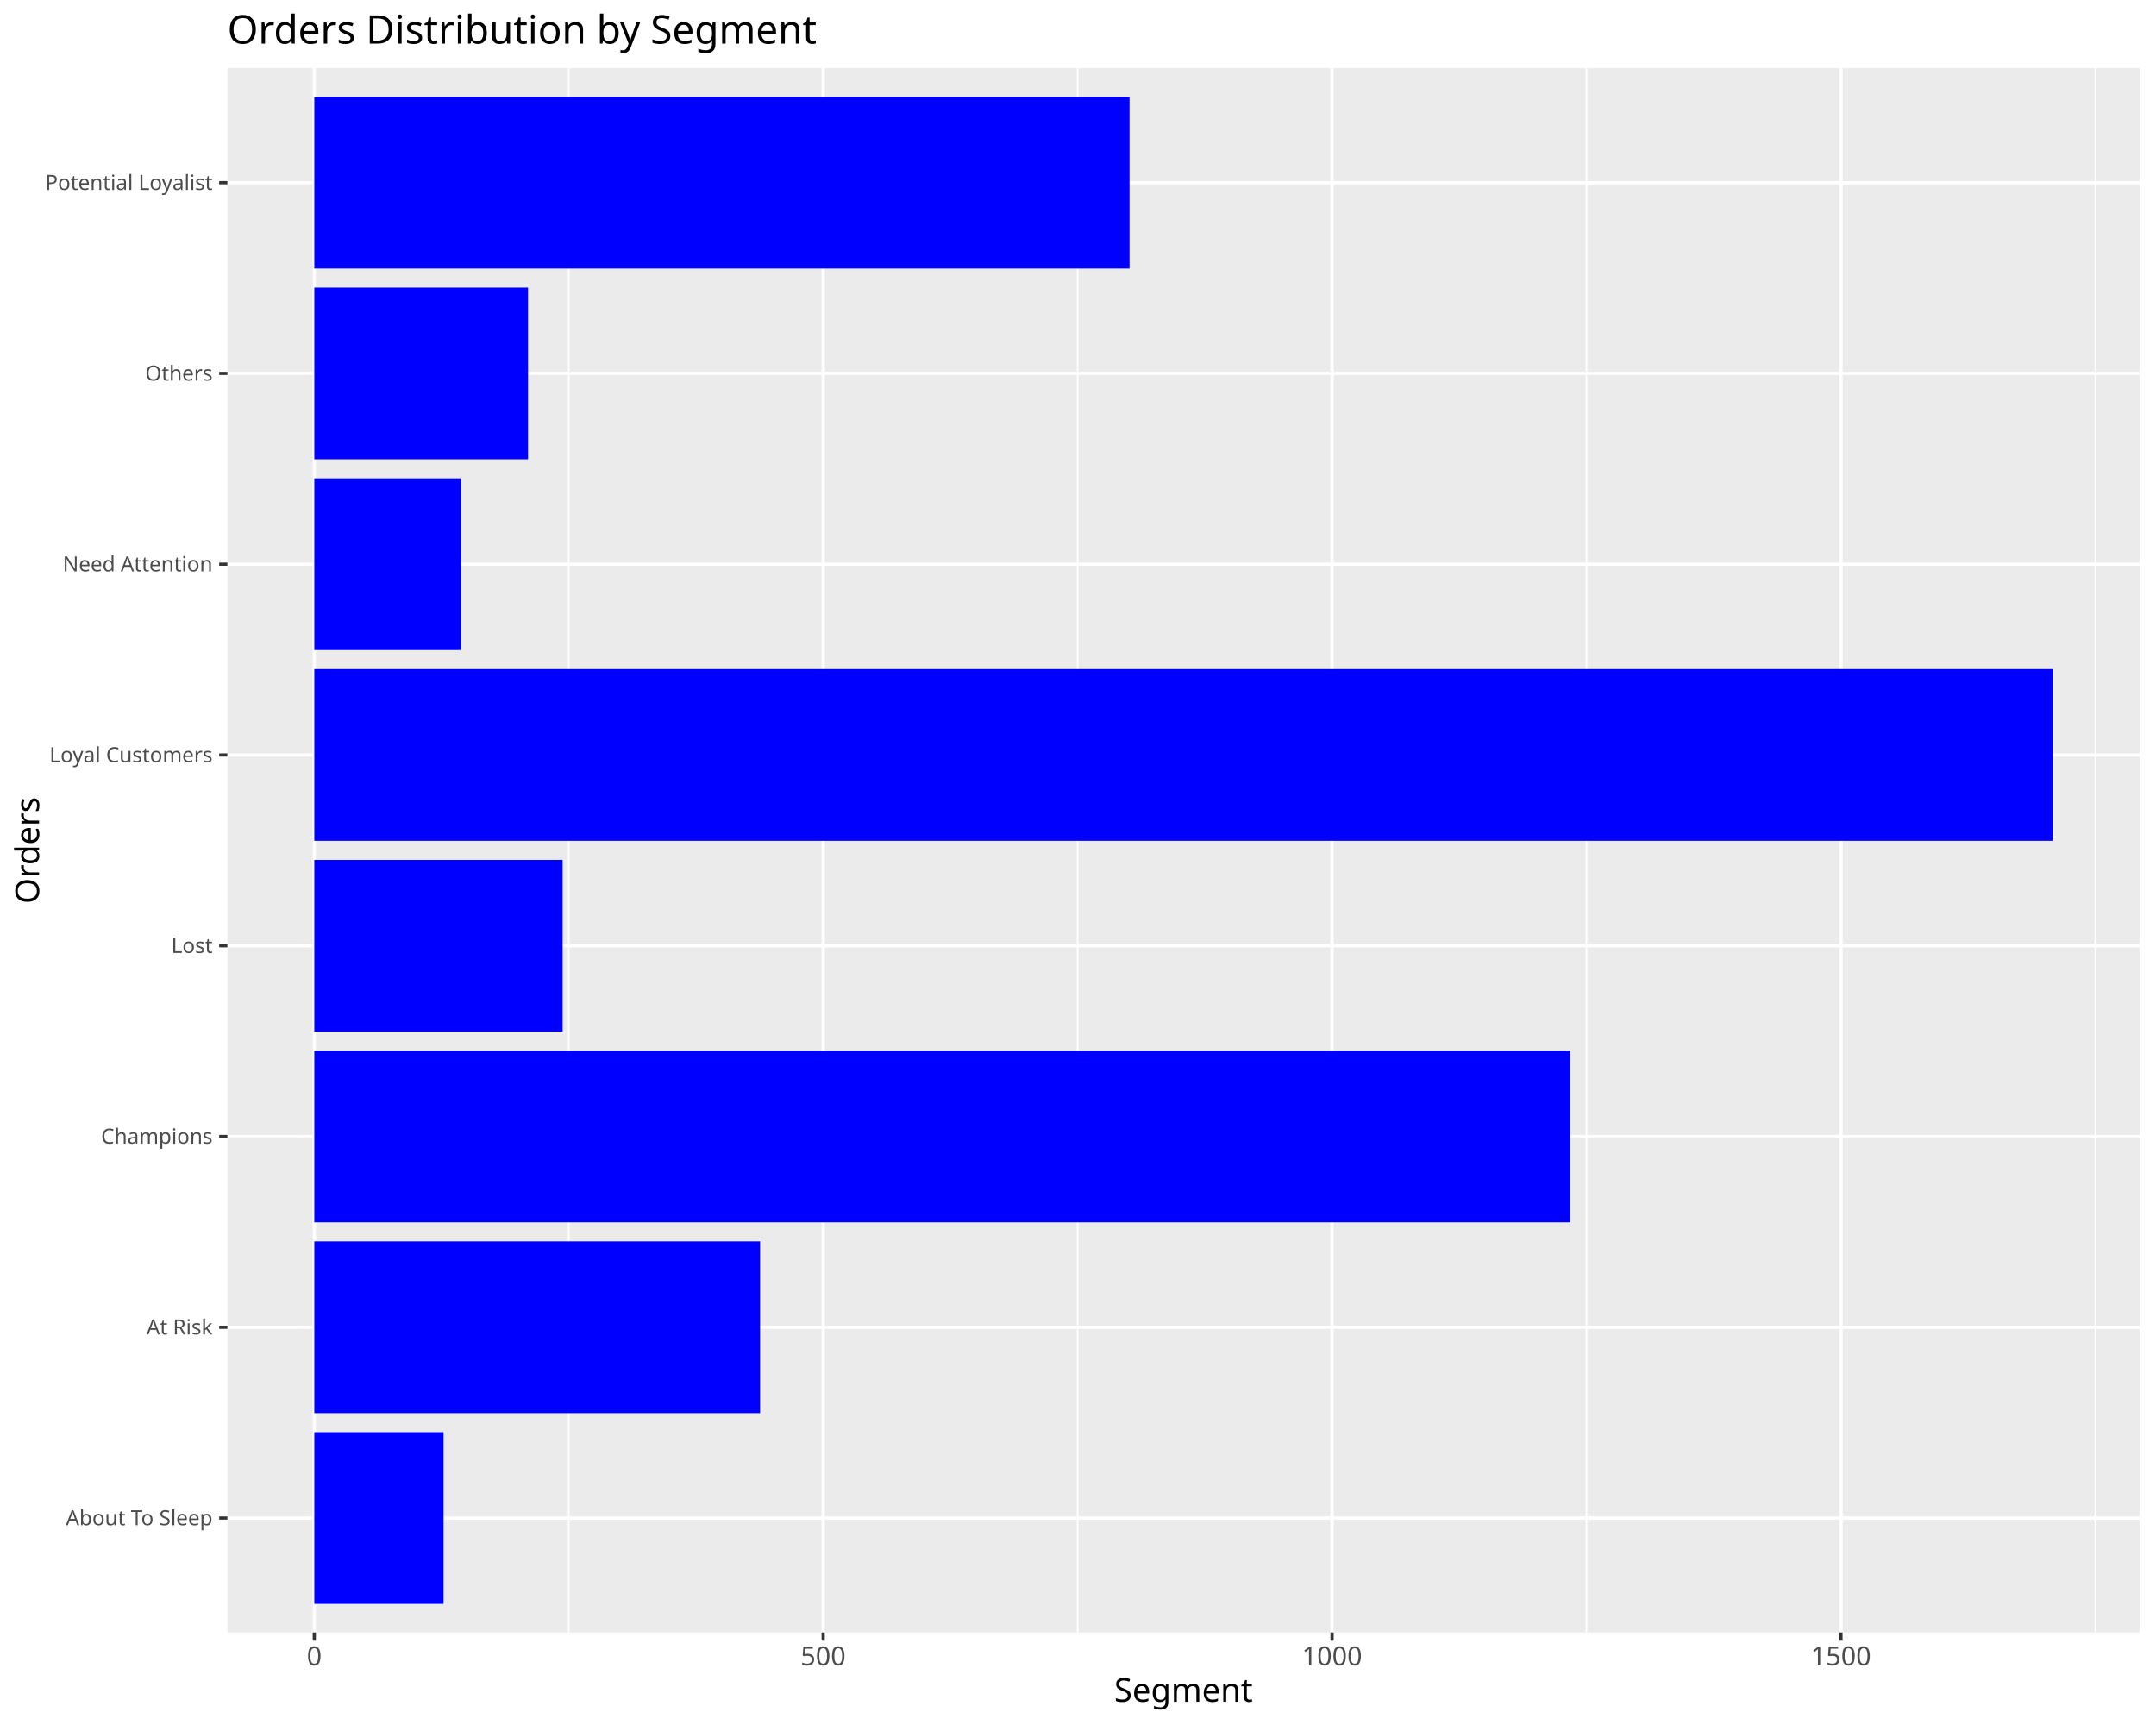
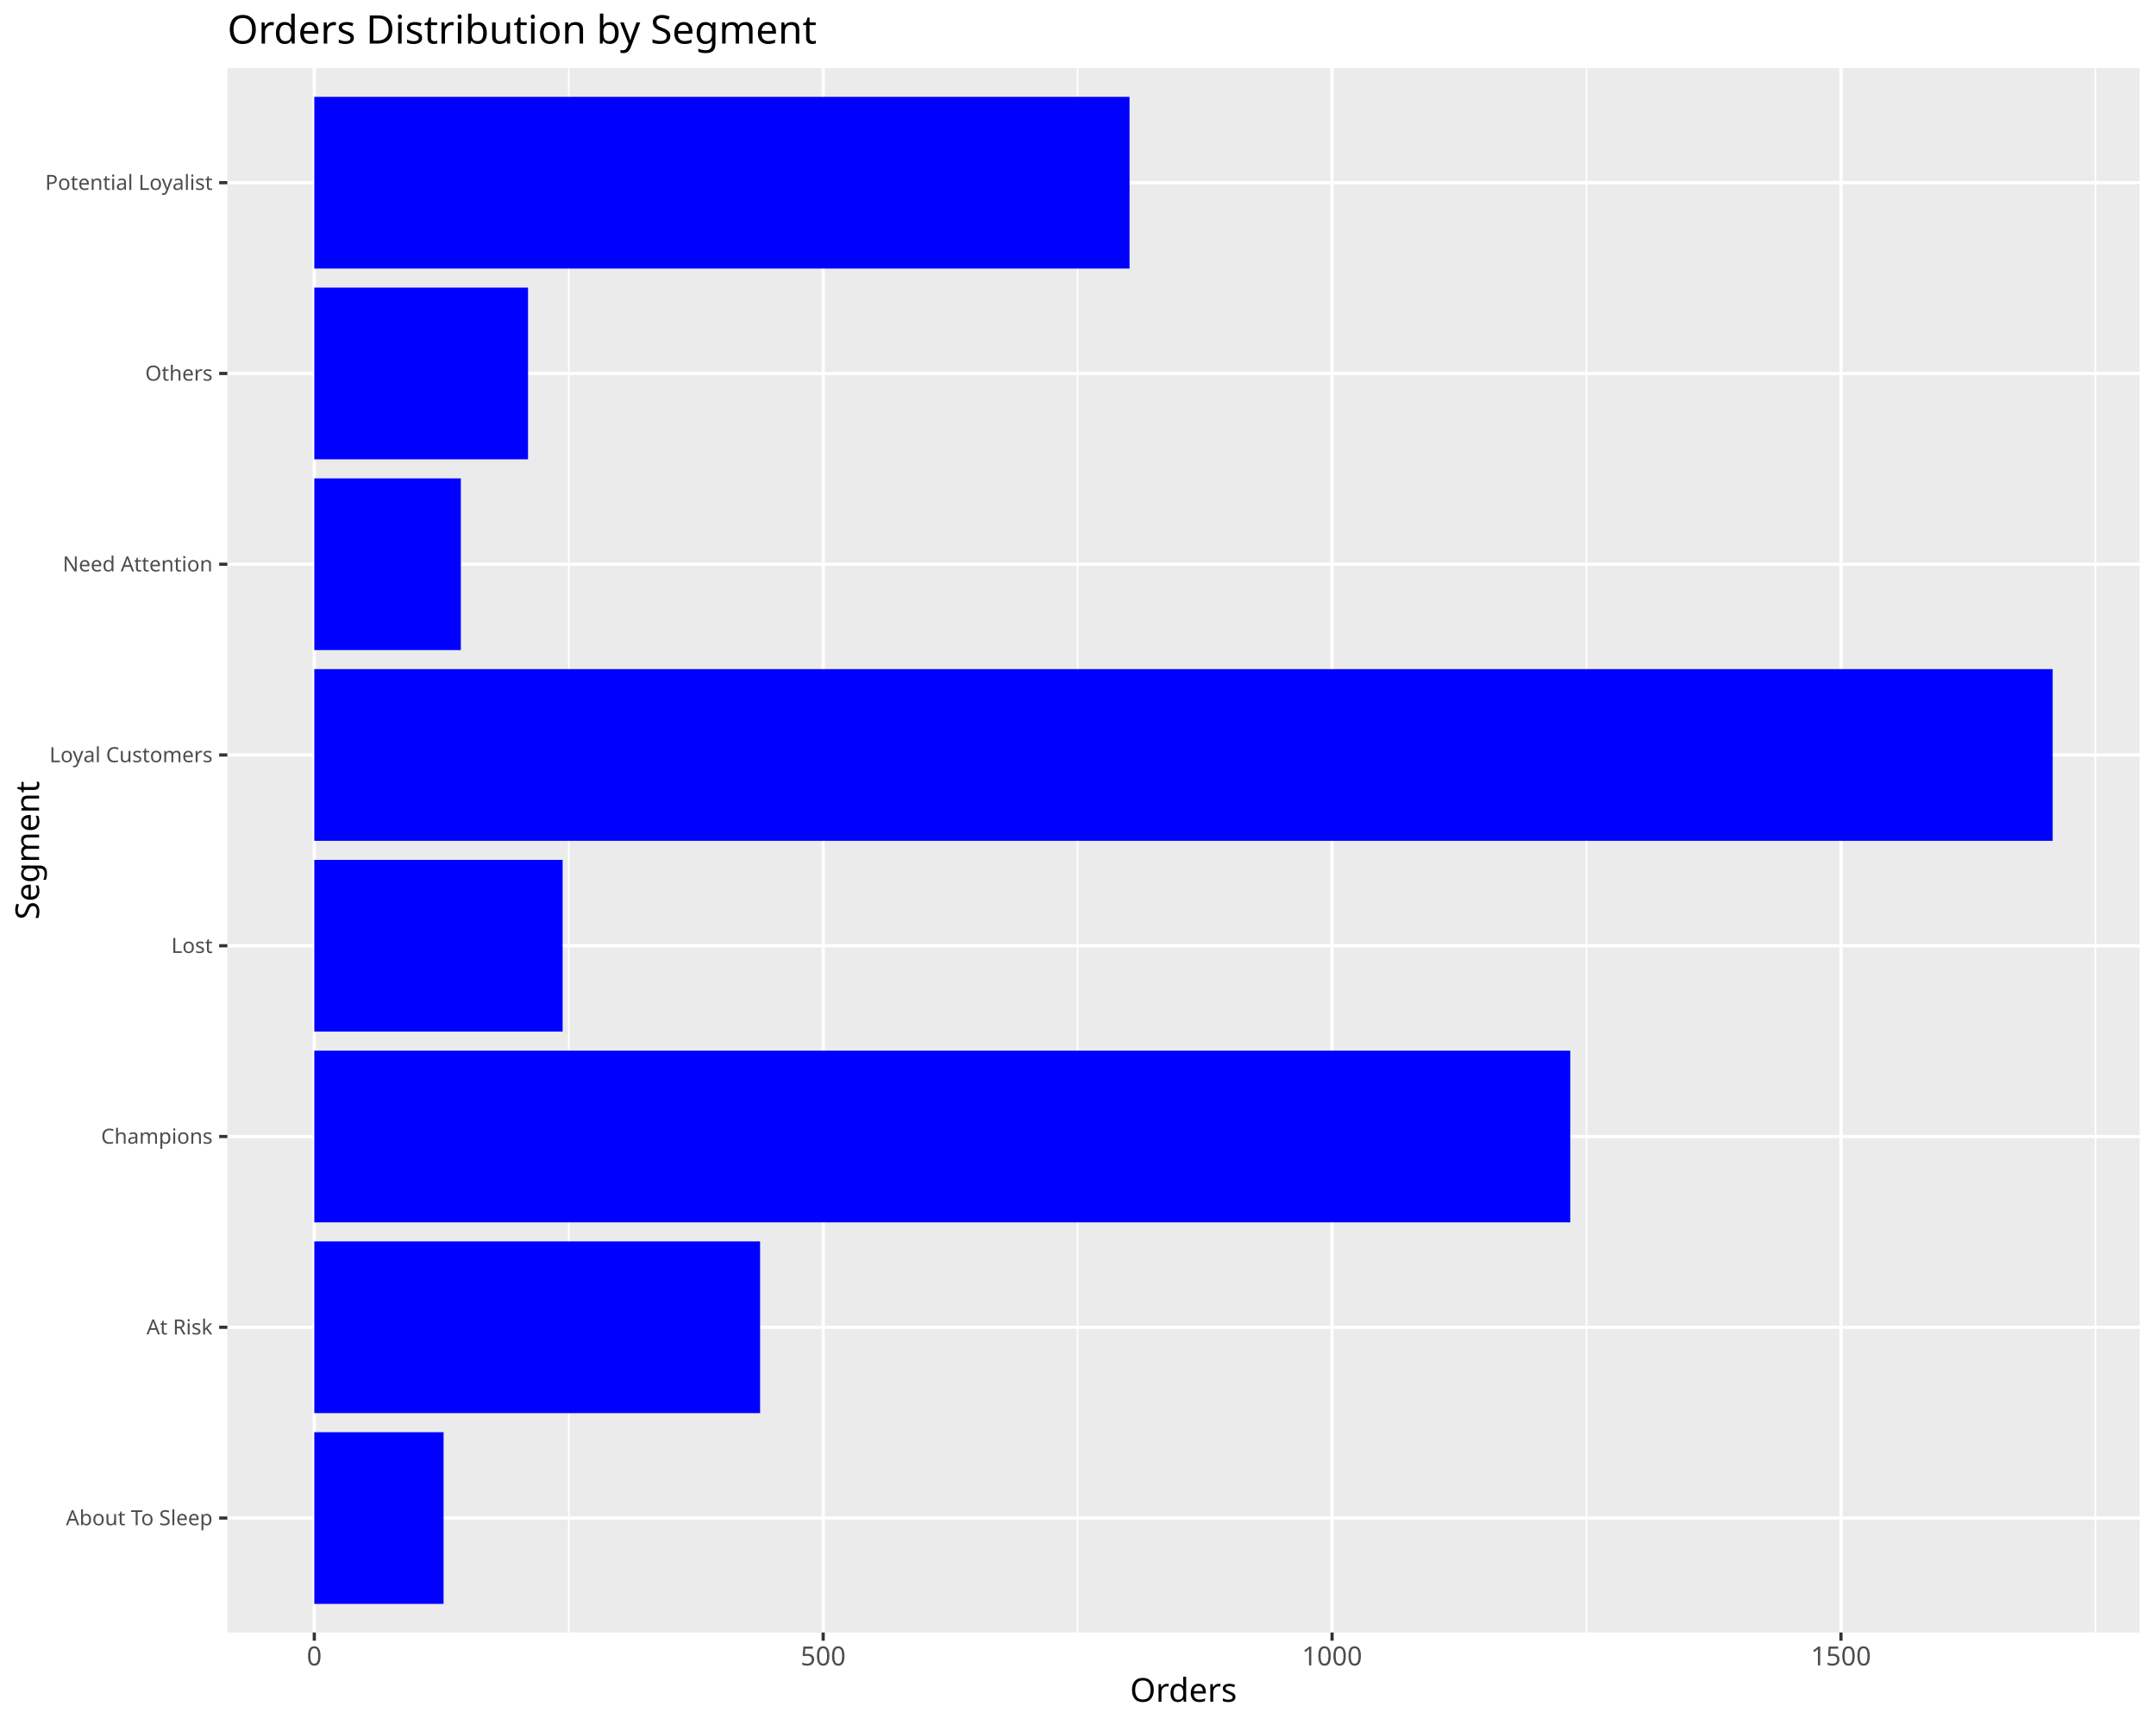
<svg xmlns="http://www.w3.org/2000/svg" class="svglite" data-engine-version="2.0" width="720.00pt" height="576.00pt" viewBox="0 0 720.00 576.00">
  <defs>
    <style type="text/css">
    .svglite line, .svglite polyline, .svglite polygon, .svglite path, .svglite rect, .svglite circle {
      fill: none;
      stroke: #000000;
      stroke-linecap: round;
      stroke-linejoin: round;
      stroke-miterlimit: 10.00;
    }
  </style>
  </defs>
  <rect width="100%" height="100%" style="stroke: none; fill: #FFFFFF;" />
  <defs>
    <clipPath id="cpMC4wMHw3MjAuMDB8MC4wMHw1NzYuMDA=">
      <rect x="0.00" y="0.00" width="720.00" height="576.00" />
    </clipPath>
  </defs>
  <g clip-path="url(#cpMC4wMHw3MjAuMDB8MC4wMHw1NzYuMDA=)">
    <rect x="0.00" y="0.00" width="720.00" height="576.00" style="stroke-width: 1.07; stroke: #FFFFFF; fill: #FFFFFF;" />
  </g>
  <defs>
    <clipPath id="cpNzUuOTN8NzE0LjUyfDIyLjc4fDU0NS4xMQ==">
      <rect x="75.93" y="22.78" width="638.59" height="522.33" />
    </clipPath>
  </defs>
  <g clip-path="url(#cpNzUuOTN8NzE0LjUyfDIyLjc4fDU0NS4xMQ==)">
    <rect x="75.93" y="22.78" width="638.59" height="522.33" style="stroke-width: 1.07; stroke: none; fill: #EBEBEB;" />
    <polyline points="189.93,545.11 189.93,22.78 " style="stroke-width: 0.53; stroke: #FFFFFF; stroke-linecap: butt;" />
    <polyline points="359.88,545.11 359.88,22.78 " style="stroke-width: 0.53; stroke: #FFFFFF; stroke-linecap: butt;" />
    <polyline points="529.82,545.11 529.82,22.78 " style="stroke-width: 0.53; stroke: #FFFFFF; stroke-linecap: butt;" />
    <polyline points="699.77,545.11 699.77,22.78 " style="stroke-width: 0.53; stroke: #FFFFFF; stroke-linecap: butt;" />
    <polyline points="75.93,506.89 714.52,506.89 " style="stroke-width: 1.07; stroke: #FFFFFF; stroke-linecap: butt;" />
    <polyline points="75.93,443.19 714.52,443.19 " style="stroke-width: 1.07; stroke: #FFFFFF; stroke-linecap: butt;" />
    <polyline points="75.93,379.50 714.52,379.50 " style="stroke-width: 1.07; stroke: #FFFFFF; stroke-linecap: butt;" />
    <polyline points="75.93,315.80 714.52,315.80 " style="stroke-width: 1.07; stroke: #FFFFFF; stroke-linecap: butt;" />
    <polyline points="75.93,252.10 714.52,252.10 " style="stroke-width: 1.07; stroke: #FFFFFF; stroke-linecap: butt;" />
    <polyline points="75.93,188.40 714.52,188.40 " style="stroke-width: 1.07; stroke: #FFFFFF; stroke-linecap: butt;" />
    <polyline points="75.93,124.70 714.52,124.70 " style="stroke-width: 1.07; stroke: #FFFFFF; stroke-linecap: butt;" />
    <polyline points="75.93,61.00 714.52,61.00 " style="stroke-width: 1.07; stroke: #FFFFFF; stroke-linecap: butt;" />
    <polyline points="104.96,545.11 104.96,22.78 " style="stroke-width: 1.07; stroke: #FFFFFF; stroke-linecap: butt;" />
    <polyline points="274.90,545.11 274.90,22.78 " style="stroke-width: 1.07; stroke: #FFFFFF; stroke-linecap: butt;" />
    <polyline points="444.85,545.11 444.85,22.78 " style="stroke-width: 1.07; stroke: #FFFFFF; stroke-linecap: butt;" />
    <polyline points="614.80,545.11 614.80,22.78 " style="stroke-width: 1.07; stroke: #FFFFFF; stroke-linecap: butt;" />
    <rect x="104.96" y="223.43" width="580.54" height="57.33" style="stroke-width: 1.07; stroke: none; stroke-linecap: butt; stroke-linejoin: miter; fill: #0000FF;" />
    <rect x="104.96" y="414.53" width="148.87" height="57.33" style="stroke-width: 1.07; stroke: none; stroke-linecap: butt; stroke-linejoin: miter; fill: #0000FF;" />
    <rect x="104.96" y="350.83" width="419.43" height="57.33" style="stroke-width: 1.07; stroke: none; stroke-linecap: butt; stroke-linejoin: miter; fill: #0000FF;" />
    <rect x="104.96" y="159.74" width="48.94" height="57.33" style="stroke-width: 1.07; stroke: none; stroke-linecap: butt; stroke-linejoin: miter; fill: #0000FF;" />
    <rect x="104.96" y="287.13" width="82.93" height="57.33" style="stroke-width: 1.07; stroke: none; stroke-linecap: butt; stroke-linejoin: miter; fill: #0000FF;" />
    <rect x="104.96" y="32.34" width="272.25" height="57.33" style="stroke-width: 1.07; stroke: none; stroke-linecap: butt; stroke-linejoin: miter; fill: #0000FF;" />
    <rect x="104.96" y="478.23" width="43.17" height="57.33" style="stroke-width: 1.07; stroke: none; stroke-linecap: butt; stroke-linejoin: miter; fill: #0000FF;" />
    <rect x="104.96" y="96.04" width="71.38" height="57.33" style="stroke-width: 1.07; stroke: none; stroke-linecap: butt; stroke-linejoin: miter; fill: #0000FF;" />
  </g>
  <g clip-path="url(#cpMC4wMHw3MjAuMDB8MC4wMHw1NzYuMDA=)">
    <text x="71.00" y="509.30" text-anchor="end" style="font-size: 7.00px; fill: #4D4D4D; font-family: sans;" textLength="48.26px" lengthAdjust="spacingAndGlyphs">About To Sleep</text>
    <text x="71.00" y="445.60" text-anchor="end" style="font-size: 7.00px; fill: #4D4D4D; font-family: sans;" textLength="22.18px" lengthAdjust="spacingAndGlyphs">At Risk</text>
    <text x="71.00" y="381.90" text-anchor="end" style="font-size: 7.00px; fill: #4D4D4D; font-family: sans;" textLength="35.41px" lengthAdjust="spacingAndGlyphs">Champions</text>
    <text x="71.00" y="318.21" text-anchor="end" style="font-size: 7.00px; fill: #4D4D4D; font-family: sans;" textLength="13.23px" lengthAdjust="spacingAndGlyphs">Lost</text>
    <text x="71.00" y="254.51" text-anchor="end" style="font-size: 7.00px; fill: #4D4D4D; font-family: sans;" textLength="52.53px" lengthAdjust="spacingAndGlyphs">Loyal Customers</text>
    <text x="71.00" y="190.81" text-anchor="end" style="font-size: 7.00px; fill: #4D4D4D; font-family: sans;" textLength="46.31px" lengthAdjust="spacingAndGlyphs">Need Attention</text>
    <text x="71.00" y="127.11" text-anchor="end" style="font-size: 7.00px; fill: #4D4D4D; font-family: sans;" textLength="21.01px" lengthAdjust="spacingAndGlyphs">Others</text>
    <text x="71.00" y="63.41" text-anchor="end" style="font-size: 7.00px; fill: #4D4D4D; font-family: sans;" textLength="52.92px" lengthAdjust="spacingAndGlyphs">Potential Loyalist</text>
    <polyline points="73.19,506.89 75.93,506.89 " style="stroke-width: 1.07; stroke: #333333; stroke-linecap: butt;" />
    <polyline points="73.19,443.19 75.93,443.19 " style="stroke-width: 1.07; stroke: #333333; stroke-linecap: butt;" />
    <polyline points="73.19,379.50 75.93,379.50 " style="stroke-width: 1.07; stroke: #333333; stroke-linecap: butt;" />
    <polyline points="73.19,315.80 75.93,315.80 " style="stroke-width: 1.07; stroke: #333333; stroke-linecap: butt;" />
    <polyline points="73.19,252.10 75.93,252.10 " style="stroke-width: 1.07; stroke: #333333; stroke-linecap: butt;" />
    <polyline points="73.19,188.40 75.93,188.40 " style="stroke-width: 1.07; stroke: #333333; stroke-linecap: butt;" />
    <polyline points="73.19,124.70 75.93,124.70 " style="stroke-width: 1.07; stroke: #333333; stroke-linecap: butt;" />
    <polyline points="73.19,61.00 75.93,61.00 " style="stroke-width: 1.07; stroke: #333333; stroke-linecap: butt;" />
    <polyline points="104.96,547.85 104.96,545.11 " style="stroke-width: 1.07; stroke: #333333; stroke-linecap: butt;" />
    <polyline points="274.90,547.85 274.90,545.11 " style="stroke-width: 1.07; stroke: #333333; stroke-linecap: butt;" />
    <polyline points="444.85,547.85 444.85,545.11 " style="stroke-width: 1.07; stroke: #333333; stroke-linecap: butt;" />
    <polyline points="614.80,547.85 614.80,545.11 " style="stroke-width: 1.07; stroke: #333333; stroke-linecap: butt;" />
    <text x="104.96" y="556.10" text-anchor="middle" style="font-size: 8.80px; fill: #4D4D4D; font-family: sans;" textLength="4.89px" lengthAdjust="spacingAndGlyphs">0</text>
    <text x="274.90" y="556.10" text-anchor="middle" style="font-size: 8.80px; fill: #4D4D4D; font-family: sans;" textLength="14.68px" lengthAdjust="spacingAndGlyphs">500</text>
    <text x="444.85" y="556.10" text-anchor="middle" style="font-size: 8.80px; fill: #4D4D4D; font-family: sans;" textLength="19.58px" lengthAdjust="spacingAndGlyphs">1000</text>
    <text x="614.80" y="556.10" text-anchor="middle" style="font-size: 8.80px; fill: #4D4D4D; font-family: sans;" textLength="19.58px" lengthAdjust="spacingAndGlyphs">1500</text>
-     <text x="395.22" y="568.24" text-anchor="middle" style="font-size: 11.00px; font-family: sans;" textLength="44.04px" lengthAdjust="spacingAndGlyphs">Segment</text>
-     <text transform="translate(13.05,283.95) rotate(-90)" text-anchor="middle" style="font-size: 11.00px; font-family: sans;" textLength="33.63px" lengthAdjust="spacingAndGlyphs">Orders</text>
+     <text x="395.22" y="568.24" text-anchor="middle" style="font-size: 11.00px; font-family: sans;" textLength="33.63px" lengthAdjust="spacingAndGlyphs">Orders</text>
+     <text transform="translate(13.05,283.95) rotate(-90)" text-anchor="middle" style="font-size: 11.00px; font-family: sans;" textLength="44.04px" lengthAdjust="spacingAndGlyphs">Segment</text>
    <text x="75.93" y="14.56" style="font-size: 13.20px; font-family: sans;" textLength="187.84px" lengthAdjust="spacingAndGlyphs">Orders  Distribution by Segment</text>
  </g>
</svg>
